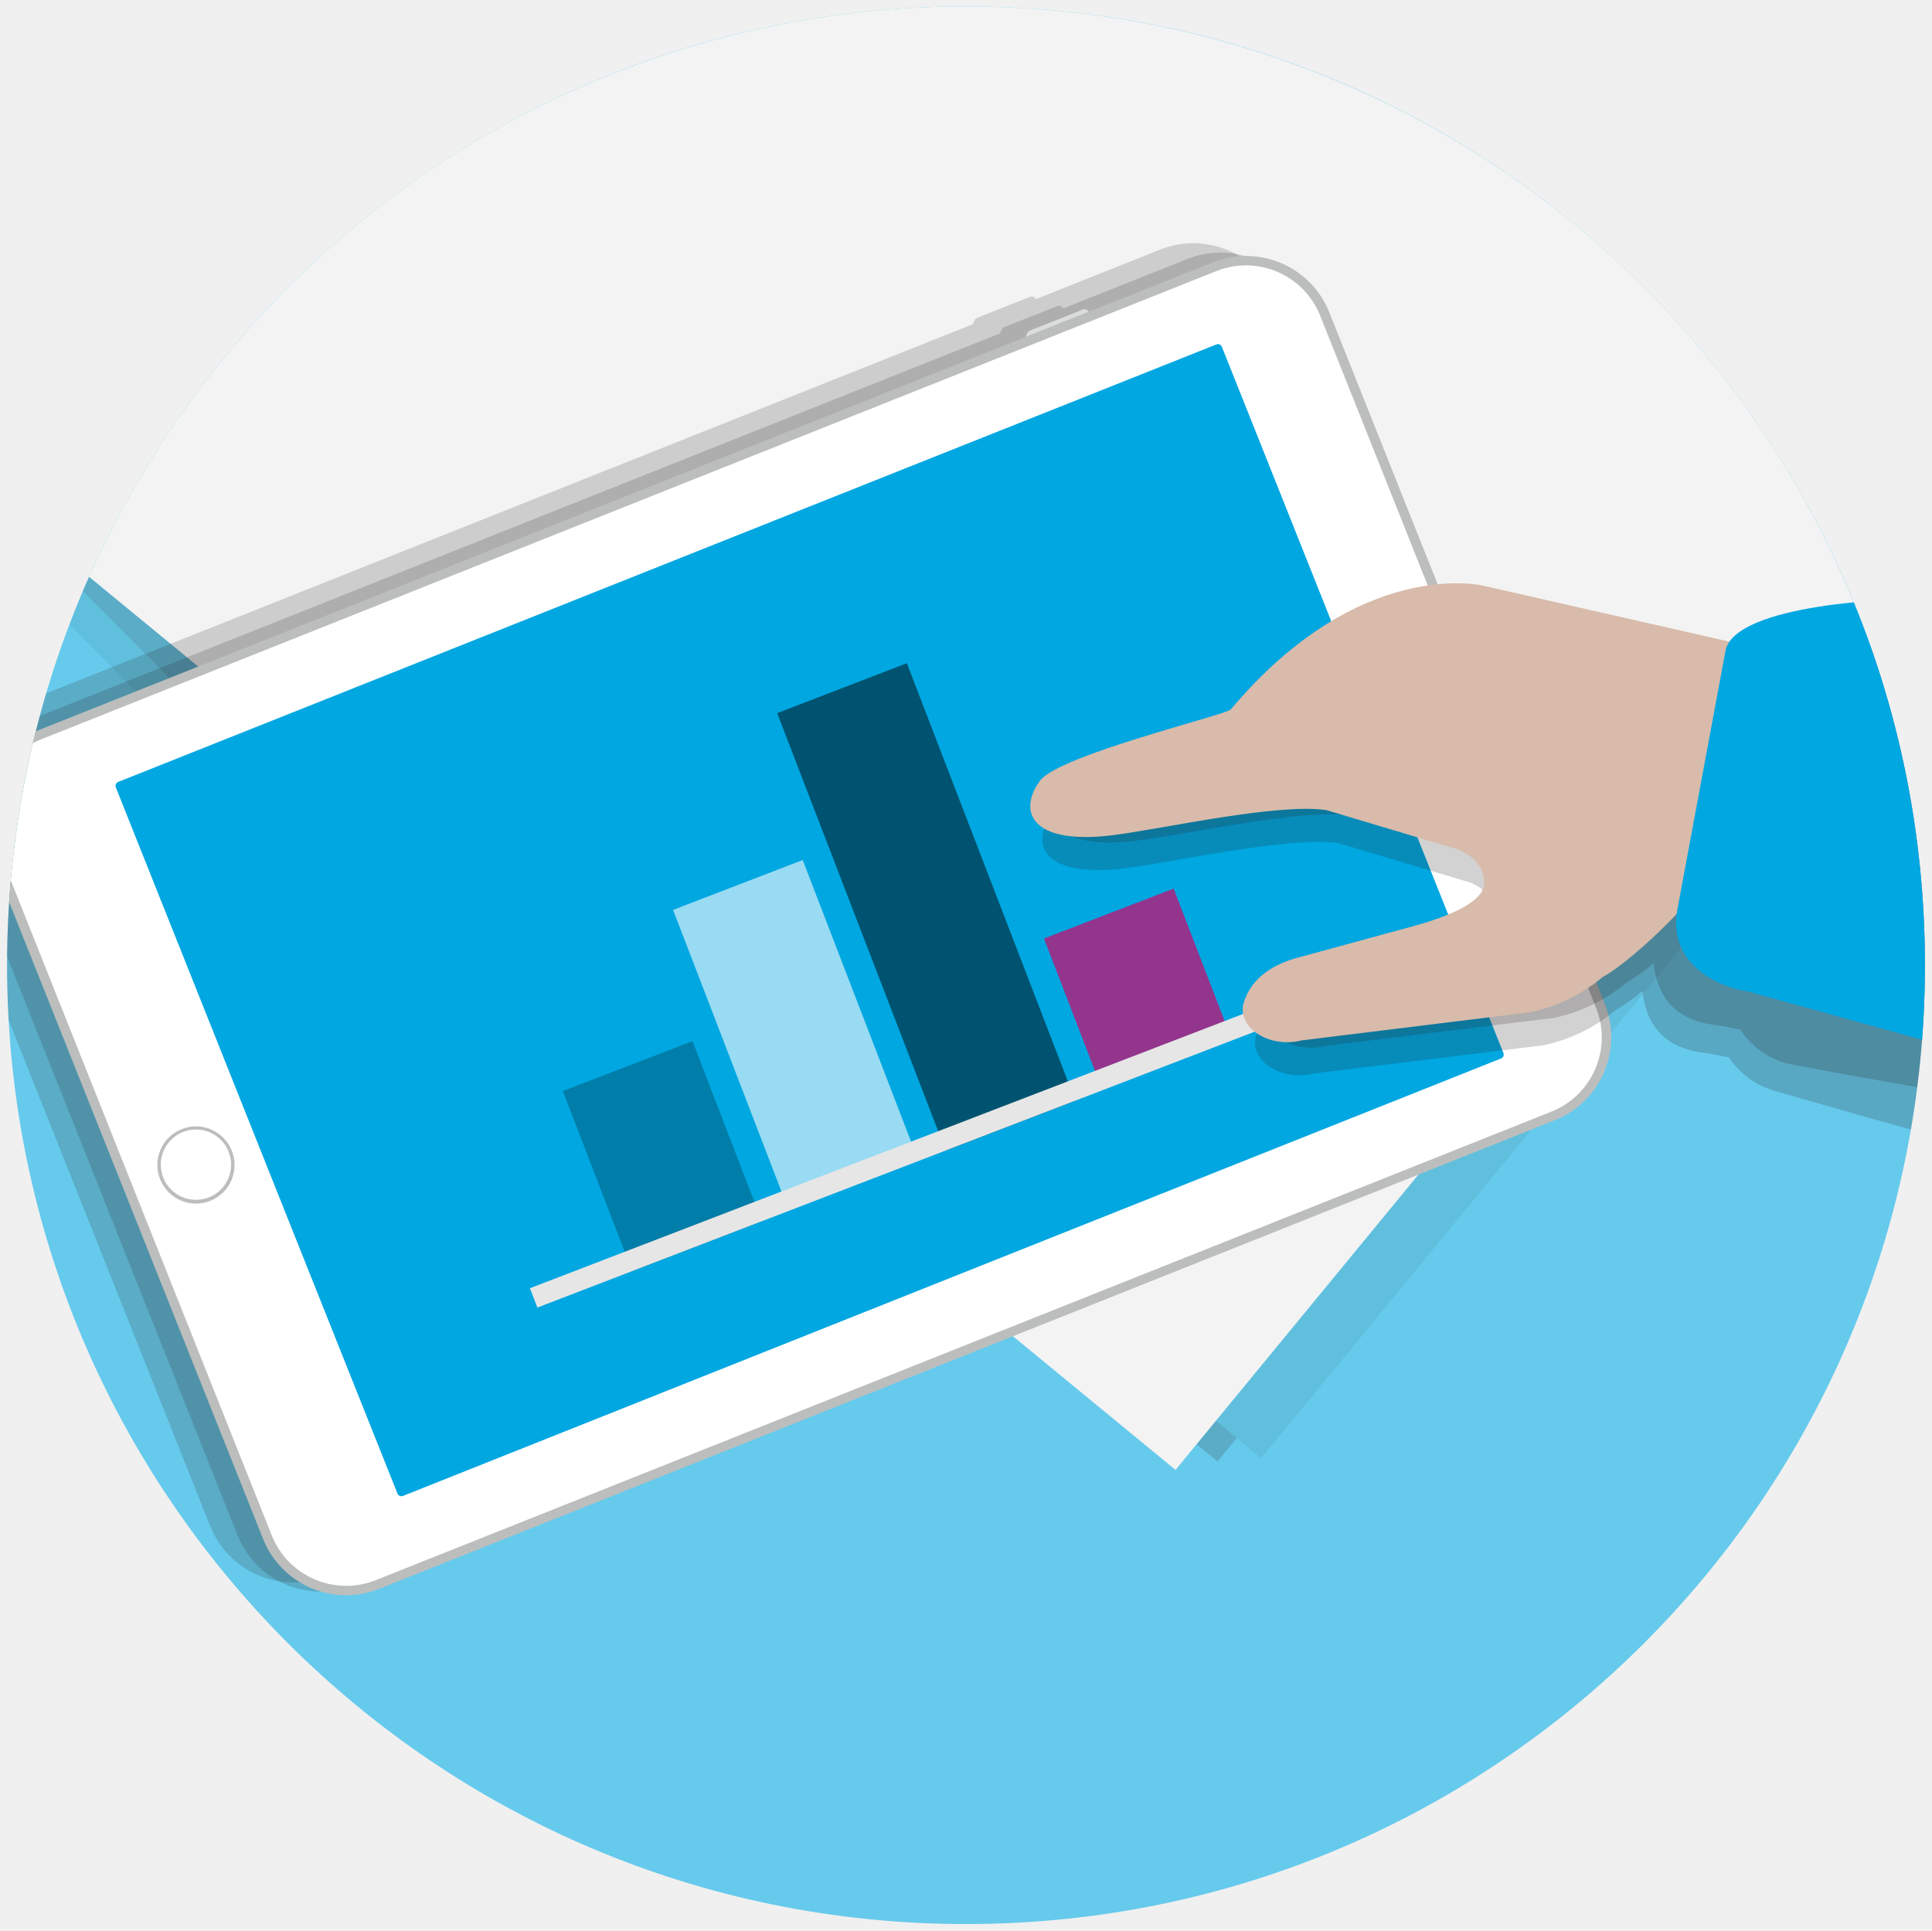
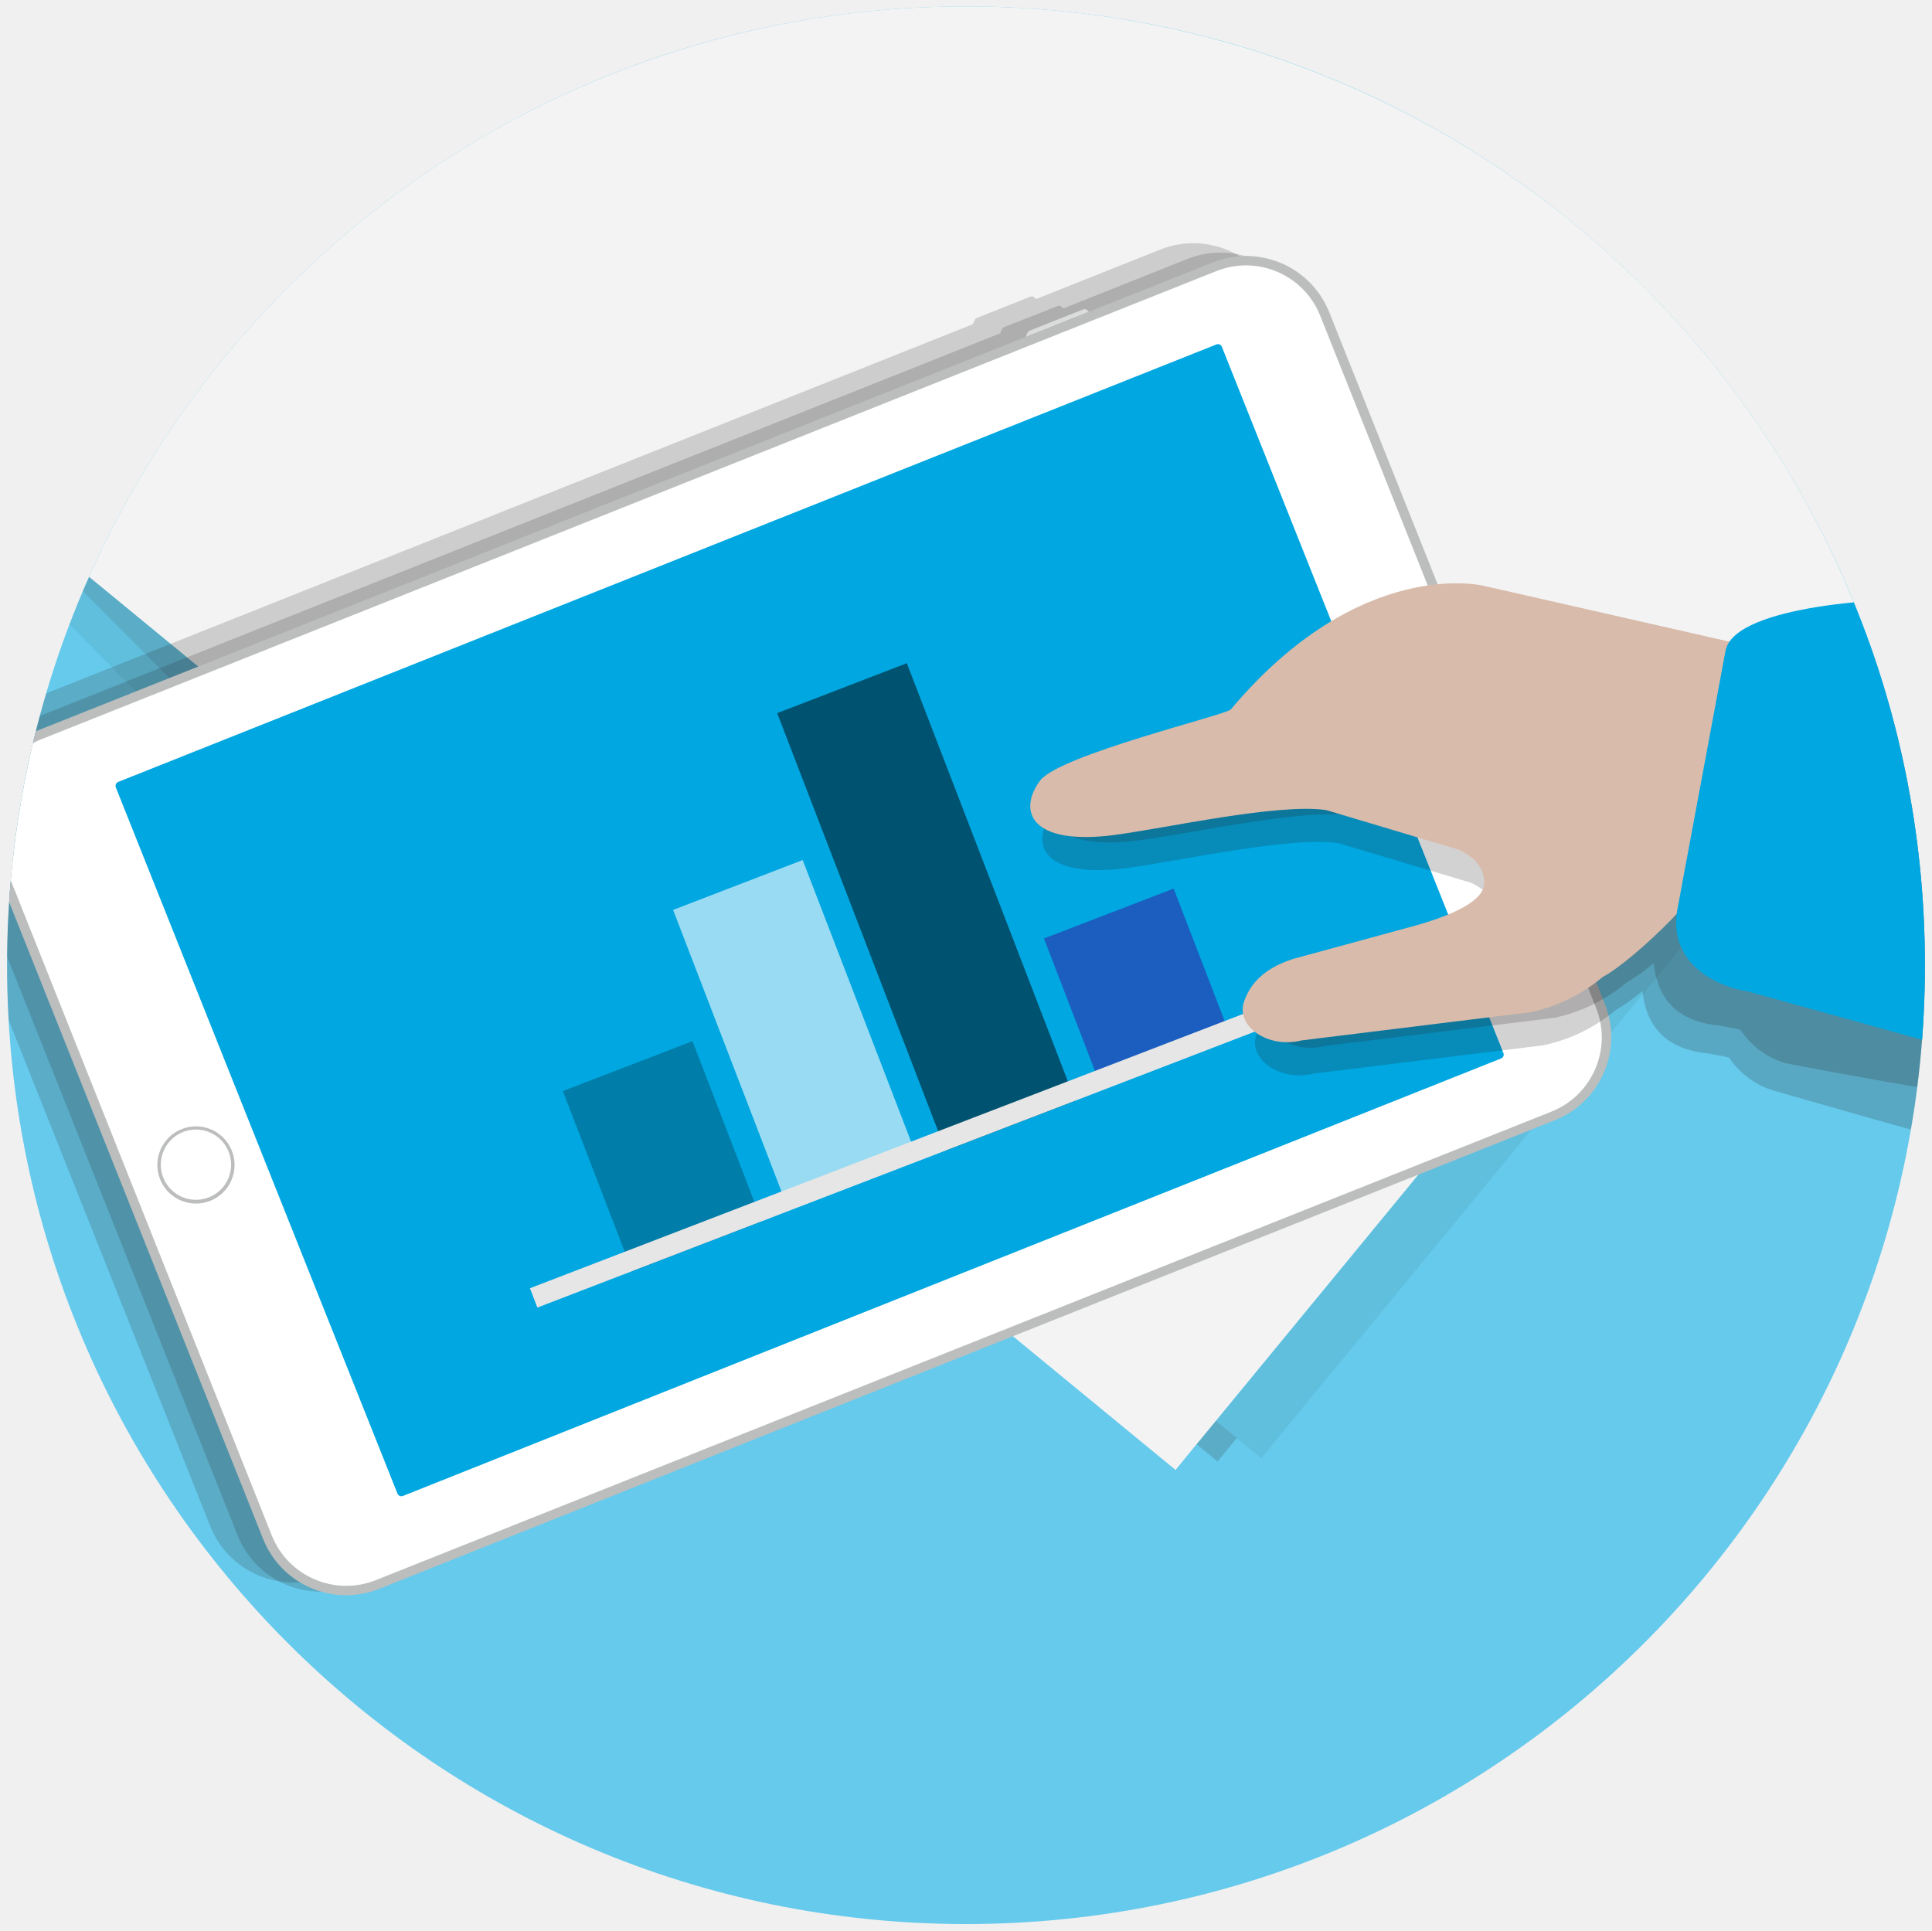
<svg xmlns="http://www.w3.org/2000/svg" viewBox="0 0 300.2 300">
  <defs>
-     <style>.a{fill:#99dbf3;}.b{fill:#66caec;}.c,.i{fill:none;}.d{clip-path:url(#a);}.e{fill:#eee;stroke:#e8dddd;stroke-miterlimit:10;opacity:0.95;}.f{clip-path:url(#b);}.g,.h,.u{fill:#231f20;}.g{opacity:0.07;}.h{opacity:0.18;}.i{stroke:#e6e6e6;stroke-linecap:round;stroke-linejoin:round;stroke-width:0;}.j{fill:#f3f3f3;}.k{fill:#dbdddc;}.l{fill:#bcbebd;}.m{fill:#fff;}.n{fill:#00a7e1;}.o{fill:#666;}.p{fill:#007da8;}.q{fill:#005370;}.r{fill:#93358d;}.s{fill:#e6e6e6;}.t{opacity:0.2;}.v{fill:#d8bbaa;}.w{clip-path:url(#c);}.x{fill:#572700;}.y{fill:#fdcca5;}.z{clip-path:url(#d);}.aa{fill:#cf9e76;opacity:0.33;}.ab{fill:#25282b;}</style>
+     <style>.a{fill:#99dbf3;}.b{fill:#66caec;}.c,.i{fill:none;}.d{clip-path:url(#a);}.e{fill:#eee;stroke:#e8dddd;stroke-miterlimit:10;opacity:0.95;}.f{clip-path:url(#b);}.g,.h,.u{fill:#231f20;}.g{opacity:0.07;}.h{opacity:0.18;}.i{stroke:#e6e6e6;stroke-linecap:round;stroke-linejoin:round;stroke-width:0;}.j{fill:#f3f3f3;}.k{fill:#dbdddc;}.l{fill:#bcbebd;}.m{fill:#fff;}.n{fill:#00a7e1;}.o{fill:#666;}.p{fill:#007da8;}.q{fill:#005370;}.r{fill:#1b5ebf;}.s{fill:#e6e6e6;}.t{opacity:0.2;}.v{fill:#d8bbaa;}.w{clip-path:url(#c);}.x{fill:#572700;}.y{fill:#fdcca5;}.z{clip-path:url(#d);}.aa{fill:#cf9e76;opacity:0.33;}.ab{fill:#25282b;}</style>
    <clipPath id="a">
      <circle class="a" cx="-200.74" cy="-199.25" r="149" />
    </clipPath>
    <clipPath id="b">
      <circle class="b" cx="150.1" cy="150" r="149" />
    </clipPath>
    <clipPath id="c">
      <circle class="c" cx="-199.76" cy="150.07" r="149.14" />
    </clipPath>
    <clipPath id="d">
      <path class="c" d="M-115.78,304.66s28.38,2.56,27.14-68.41l29.83-3.19,30.14,4.3s-10.55,67.3,26.82,67.3L5,322.1l-28.68,36.11-35.13-5-39.54,1.24-21.79-28.64Z" />
    </clipPath>
  </defs>
  <circle class="a" cx="-200.74" cy="-199.25" r="149" />
  <g class="d">
    <rect class="e" x="-218.25" y="-298.56" width="218.09" height="360.93" />
  </g>
  <circle class="b" cx="150.1" cy="150" r="149" />
  <g class="f">
    <path class="g" d="M10.79,97.05,129.5,216.4l3.67-3.65L12.89,91.82C12.16,93.56,11.45,95.3,10.79,97.05Z" />
    <rect class="h" x="186.7" y="221.87" width="4.71" height="4.21" transform="translate(-104.02 227.73) rotate(-50.57)" />
    <path class="g" d="M293.19,108.39q-1.5-5.17-3.38-10.25L188.93,220.82l3.25,2.67,3.79,3.12Z" />
    <path class="h" d="M13.85,89.61l-1,2.21L133.17,212.75l3.11,3.13,14.08-14Z" />
    <line class="i" x1="122.98" y1="217.7" x2="8.73" y2="102.85" />
    <path class="j" d="M289.81,98.14a149.07,149.07,0,0,0-276-8.53L150.36,201.87l32.3,26.56,3.27-4,3-3.64Z" />
    <path class="h" d="M55,246.35l141.11-56.23.56.24a.81.81,0,0,0,.61,0l8.26-3.29a.59.59,0,0,0,.35-.46l0-.42,2.69-1.07.56.24a.78.78,0,0,0,.6,0L218,182.1a.55.55,0,0,0,.34-.46l.05-.41,7.54-3,.57.25a.83.83,0,0,0,.62,0l3.92-1.57a.54.54,0,0,0,.34-.44l.05-.44,6.23-2.48a13.92,13.92,0,0,0,7.76-18.05L202.58,48a13.92,13.92,0,0,0-18.05-7.77l-19.29,7.69-.33-.28a.52.52,0,0,0-.56-.09L156.1,50.8a.79.79,0,0,0-.45.43l-.24.57L1.82,113a13.89,13.89,0,0,0-7.75,18L36.91,238.58A13.91,13.91,0,0,0,55,246.35Z" />
    <path class="h" d="M50.71,244.93l141.11-56.22.55.23a.81.81,0,0,0,.61,0l8.27-3.29a.58.58,0,0,0,.34-.46l0-.42,2.69-1.07.56.24a.76.76,0,0,0,.61,0l8.26-3.29a.56.56,0,0,0,.35-.45l0-.42,7.55-3,.57.25a.79.79,0,0,0,.62,0l3.91-1.56a.55.55,0,0,0,.34-.45l.06-.44,6.22-2.48a13.9,13.9,0,0,0,7.76-18L198.34,46.54a13.92,13.92,0,0,0-18.05-7.76L161,46.47l-.32-.29a.56.56,0,0,0-.57-.08l-8.25,3.28a.82.82,0,0,0-.45.43l-.24.57L-2.42,111.58a13.89,13.89,0,0,0-7.76,18L32.67,237.17A13.9,13.9,0,0,0,50.71,244.93Z" />
    <path d="M162.55,53.9a.56.56,0,0,0-.57-.09l-8.26,3.29a.8.8,0,0,0-.43.42l-.25.58,9.83-3.92Z" />
    <path class="k" d="M168.88,48.16l.32.29-9.83,3.92.24-.57a.84.84,0,0,1,.45-.44l8.25-3.28A.56.56,0,0,1,168.88,48.16Z" />
    <path class="l" d="M40.88,239.15-2,131.61a13.91,13.91,0,0,1,7.76-18.05L188.5,40.76a13.92,13.92,0,0,1,18.05,7.77l42.84,107.54a13.9,13.9,0,0,1-7.76,18L58.92,246.91A13.89,13.89,0,0,1,40.88,239.15ZM203.82,49.61a11,11,0,0,0-14.24-6.13L6.87,116.28A11,11,0,0,0,.74,130.53L43.59,238.07a11,11,0,0,0,14.25,6.13l182.7-72.8a11,11,0,0,0,6.13-14.25Z" />
    <path class="m" d="M58.38,245.56a12.45,12.45,0,0,1-16.15-6.95L-.61,131.07a12.43,12.43,0,0,1,6.94-16.15L189,42.13a12.42,12.42,0,0,1,16.14,6.94L248,156.61a12.42,12.42,0,0,1-6.94,16.14Z" />
    <path class="n" d="M62.61,232.47a.66.66,0,0,1-.85-.37L18,122.37a.67.67,0,0,1,.37-.86L189,53.53a.65.65,0,0,1,.86.37L233.6,163.63a.65.65,0,0,1-.37.86Z" />
    <path class="l" d="M24.86,183.22a6,6,0,1,1,7.84,3.38A6,6,0,0,1,24.86,183.22Zm10.13-4a4.87,4.87,0,1,0-2.72,6.32A4.87,4.87,0,0,0,35,179.19Z" />
    <path class="m" d="M32.48,186.06A5.46,5.46,0,1,1,35.53,179,5.45,5.45,0,0,1,32.48,186.06Z" />
    <path class="l" d="M220.87,116.61a1.73,1.73,0,1,1,2.25,1A1.74,1.74,0,0,1,220.87,116.61Zm2.81-1.12a1.29,1.29,0,1,0-.73,1.68A1.3,1.3,0,0,0,223.68,115.49Z" />
    <path class="o" d="M223,117.37a1.51,1.51,0,0,1-1.12-2.8,1.51,1.51,0,0,1,1.12,2.8Z" />
    <path class="l" d="M219.45,111.08,215.84,102a.71.71,0,0,1,.39-.93l.69-.28a.71.71,0,0,1,.93.4l3.62,9.08a.73.73,0,0,1-.4.93l-.69.27A.71.71,0,0,1,219.45,111.08Zm-2-9.72a.28.28,0,0,0-.36-.16l-.68.28a.27.27,0,0,0-.15.36l3.61,9.08a.28.28,0,0,0,.36.15l.68-.27a.27.27,0,0,0,.16-.36Z" />
    <path class="o" d="M220.31,111.28a.52.52,0,0,1-.66-.28L216,101.92a.49.49,0,0,1,.28-.64L217,101a.5.5,0,0,1,.65.28l3.62,9.07a.5.5,0,0,1-.29.65Z" />
    <rect class="p" x="92.13" y="164.67" width="21.58" height="30.01" transform="translate(-57.69 48.99) rotate(-21.06)" />
    <rect class="a" x="112.79" y="135.87" width="21.58" height="49.67" transform="translate(-49.48 55.11) rotate(-21.05)" />
    <rect class="q" x="133.13" y="104.5" width="21.59" height="72.86" transform="translate(-41.03 61.14) rotate(-21.06)" />
    <rect class="r" x="165.96" y="141.12" width="21.59" height="24.83" transform="translate(-43.37 73.79) rotate(-21.06)" />
    <rect class="s" x="78.75" y="177.66" width="125.01" height="3.22" transform="translate(-54.94 62.65) rotate(-21.04)" />
    <g class="t">
      <path class="u" d="M276.73,97.38c-2-.14-5.35-.11-7.82,2.42l-34.85-7.91S215,87.31,194.89,111.17c-.71.84-26.68,7.07-29.64,11-3.57,4.78-1.41,10.1,11.47,8.45,8.1-1,25.58-5,33-3.88l20.55,6.14c2.72,1.24,3.77,3,3.93,4.36.11,1,1.28,4.06-10.41,7.4l-19.19,5.22c-5,1.58-6.85,4.28-7.65,6.68-1.26,3.77,3.68,7.33,9,6l35.57-4.37a25.62,25.62,0,0,0,11.22-5.49,28.06,28.06,0,0,0,4.21-3c.7,6.57,4.75,9.17,10.15,9.69l3.3.63a12.8,12.8,0,0,0,7.07,5.23c15.27,3,58.39,10.42,59.18,8.86,8.11-16-41.6-46.3-35.66-63.68l-8.7-1.39c-3.51-.41-5.62-13.33-8.87-10.76Z" />
    </g>
    <g class="t">
      <path class="u" d="M293.5,100.39c-3.5-.4-8.58-.39-11.83,2.18l-6.7-.91c-2-.13-5.34-.11-7.81,2.43l-34.85-7.91s-19.08-4.58-39.17,19.27c-.71.84-26.67,7.08-29.64,11-3.57,4.78-1.41,10.11,11.48,8.46,8.08-1.05,25.56-5,33-3.88l20.55,6.14c2.71,1.24,3.76,3,3.92,4.35.11,1,1.28,4.06-10.42,7.4l-19.18,5.23c-5,1.58-6.86,4.27-7.65,6.67-1.26,3.78,3.69,7.35,9,6l35.57-4.37A25.73,25.73,0,0,0,251,157a28.59,28.59,0,0,0,4.21-3c.7,6.57,4.77,9.17,10.14,9.69l3.31.63a12.68,12.68,0,0,0,6.82,5.13c10.95,3.09,59.23,17.37,60.69,14.47,9.32-18.56-39-61.17-32.55-81.49Z" />
    </g>
    <path class="v" d="M193.3,155.68c.8-2.4,2.68-5.09,7.66-6.67l19.18-5.23c11.69-3.35,10.52-6.41,10.41-7.41-.15-1.37-1.2-3.11-3.92-4.34l-20.55-6.14c-7.47-1.11-25,2.83-33,3.88-12.89,1.65-15-3.68-11.47-8.46,3-4,28.92-10.21,29.63-11.06C211.29,86.4,230.37,91,230.37,91l42,9.55,1.86,21.55-6.76,9.44c-.32,5.27-14,18-18.42,20.27a25.76,25.76,0,0,1-11.23,5.49l-35.57,4.38C197,163,192,159.46,193.3,155.68Z" />
    <path class="n" d="M299.43,93.32c-4.92-.57-29.67.6-31.29,7.69l-7.4,39.76c-2,9.25,6.69,12.72,10.82,13.29l58.95,16.35C339.17,171.28,299.43,93.32,299.43,93.32Z" />
  </g>
  <g class="w">
    <path class="x" d="M-16.15,261.37l-17.1,2.6-24.32-11.06,16.07-17.38S.74,194.74,10,206.33A302.27,302.27,0,0,1,1.37,245.7S125,308.42,67.65,419.22h-90S78.55,351.82-16.15,261.37Z" />
    <path class="y" d="M-115.78,304.66s28.38,2.56,27.14-68.41l29.83-3.19,30.14,4.3s-10.55,67.3,26.82,67.3L5,322.1l-28.68,36.11-35.13-5-39.54,1.24-21.79-28.64Z" />
    <g class="z">
      <path class="aa" d="M-57.57,277.4s-43.29-15-65.5-42.75-15.55-70-15.55-70,3.88-62.75,76.08-85S5,42.5,5,42.5s14.64,59.42,20.75,67.2,1.67,97.73-8.88,116.06C16.87,225.76-7.63,269.68-57.57,277.4Z" />
    </g>
    <path class="y" d="M-57.57,252.91s-43.29-15-65.5-42.76-15.55-70-15.55-70,3.88-62.75,76.08-85S5,18,5,18,19.64,77.43,25.75,85.2s1.67,97.74-8.88,116.06C16.87,201.26-7.63,245.18-57.57,252.91Z" />
    <path class="x" d="M11.46-25.59s-48.11-88.77-140.54-4.36-7.54,208.77-16.75,263c0,0,16-44.71,14.06-74.3S-122.06,73.38-41,59.31C-41,59.31.61,55.78,5,18c0,0,28.87,103.81,18.3,197,0,0,41.4-29.11,26.36-174.64C49.66,40.39,51.83-13.46,11.46-25.59Z" />
    <path class="ab" d="M-154.57,96.18s-5.82-62.1,47.06-86.35S6.49,1.09,23,42.33,38.51,92.78,38.51,92.78,48.69,5.46-11.94-13.94s-100,2.91-108.2,6.79-51.89,39.78-42.67,97l4.85,10.67Z" />
  </g>
</svg>
